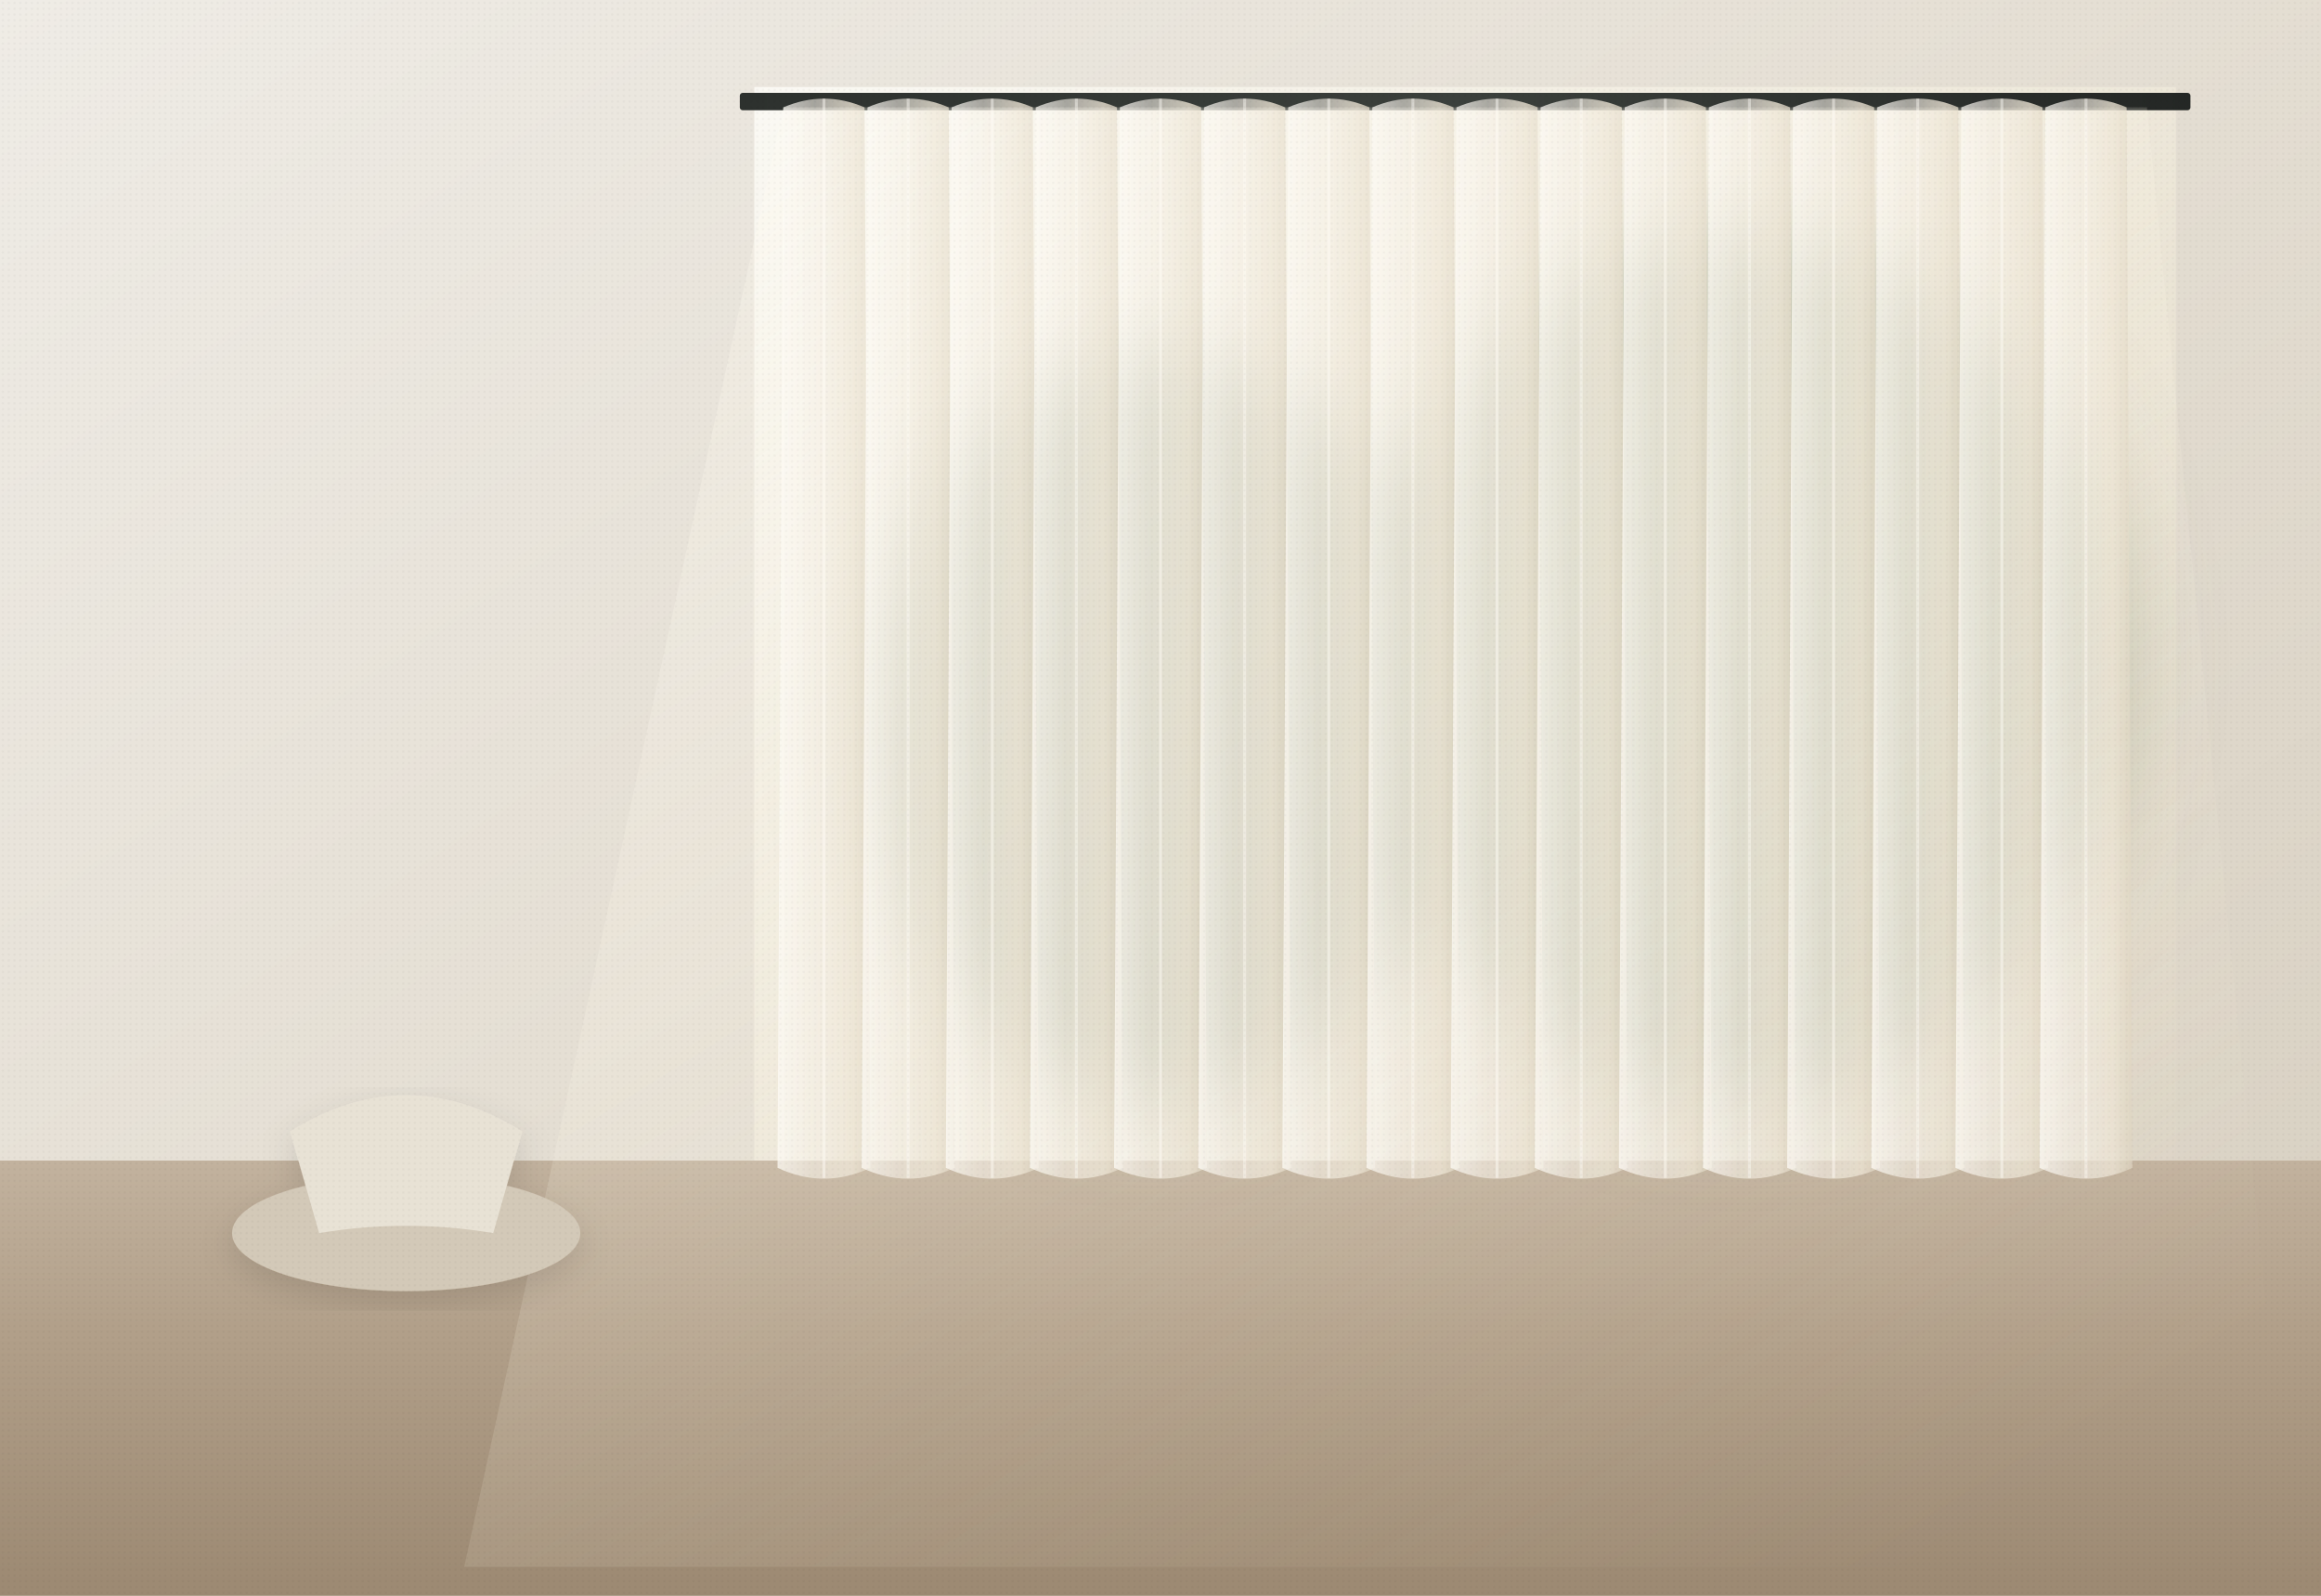
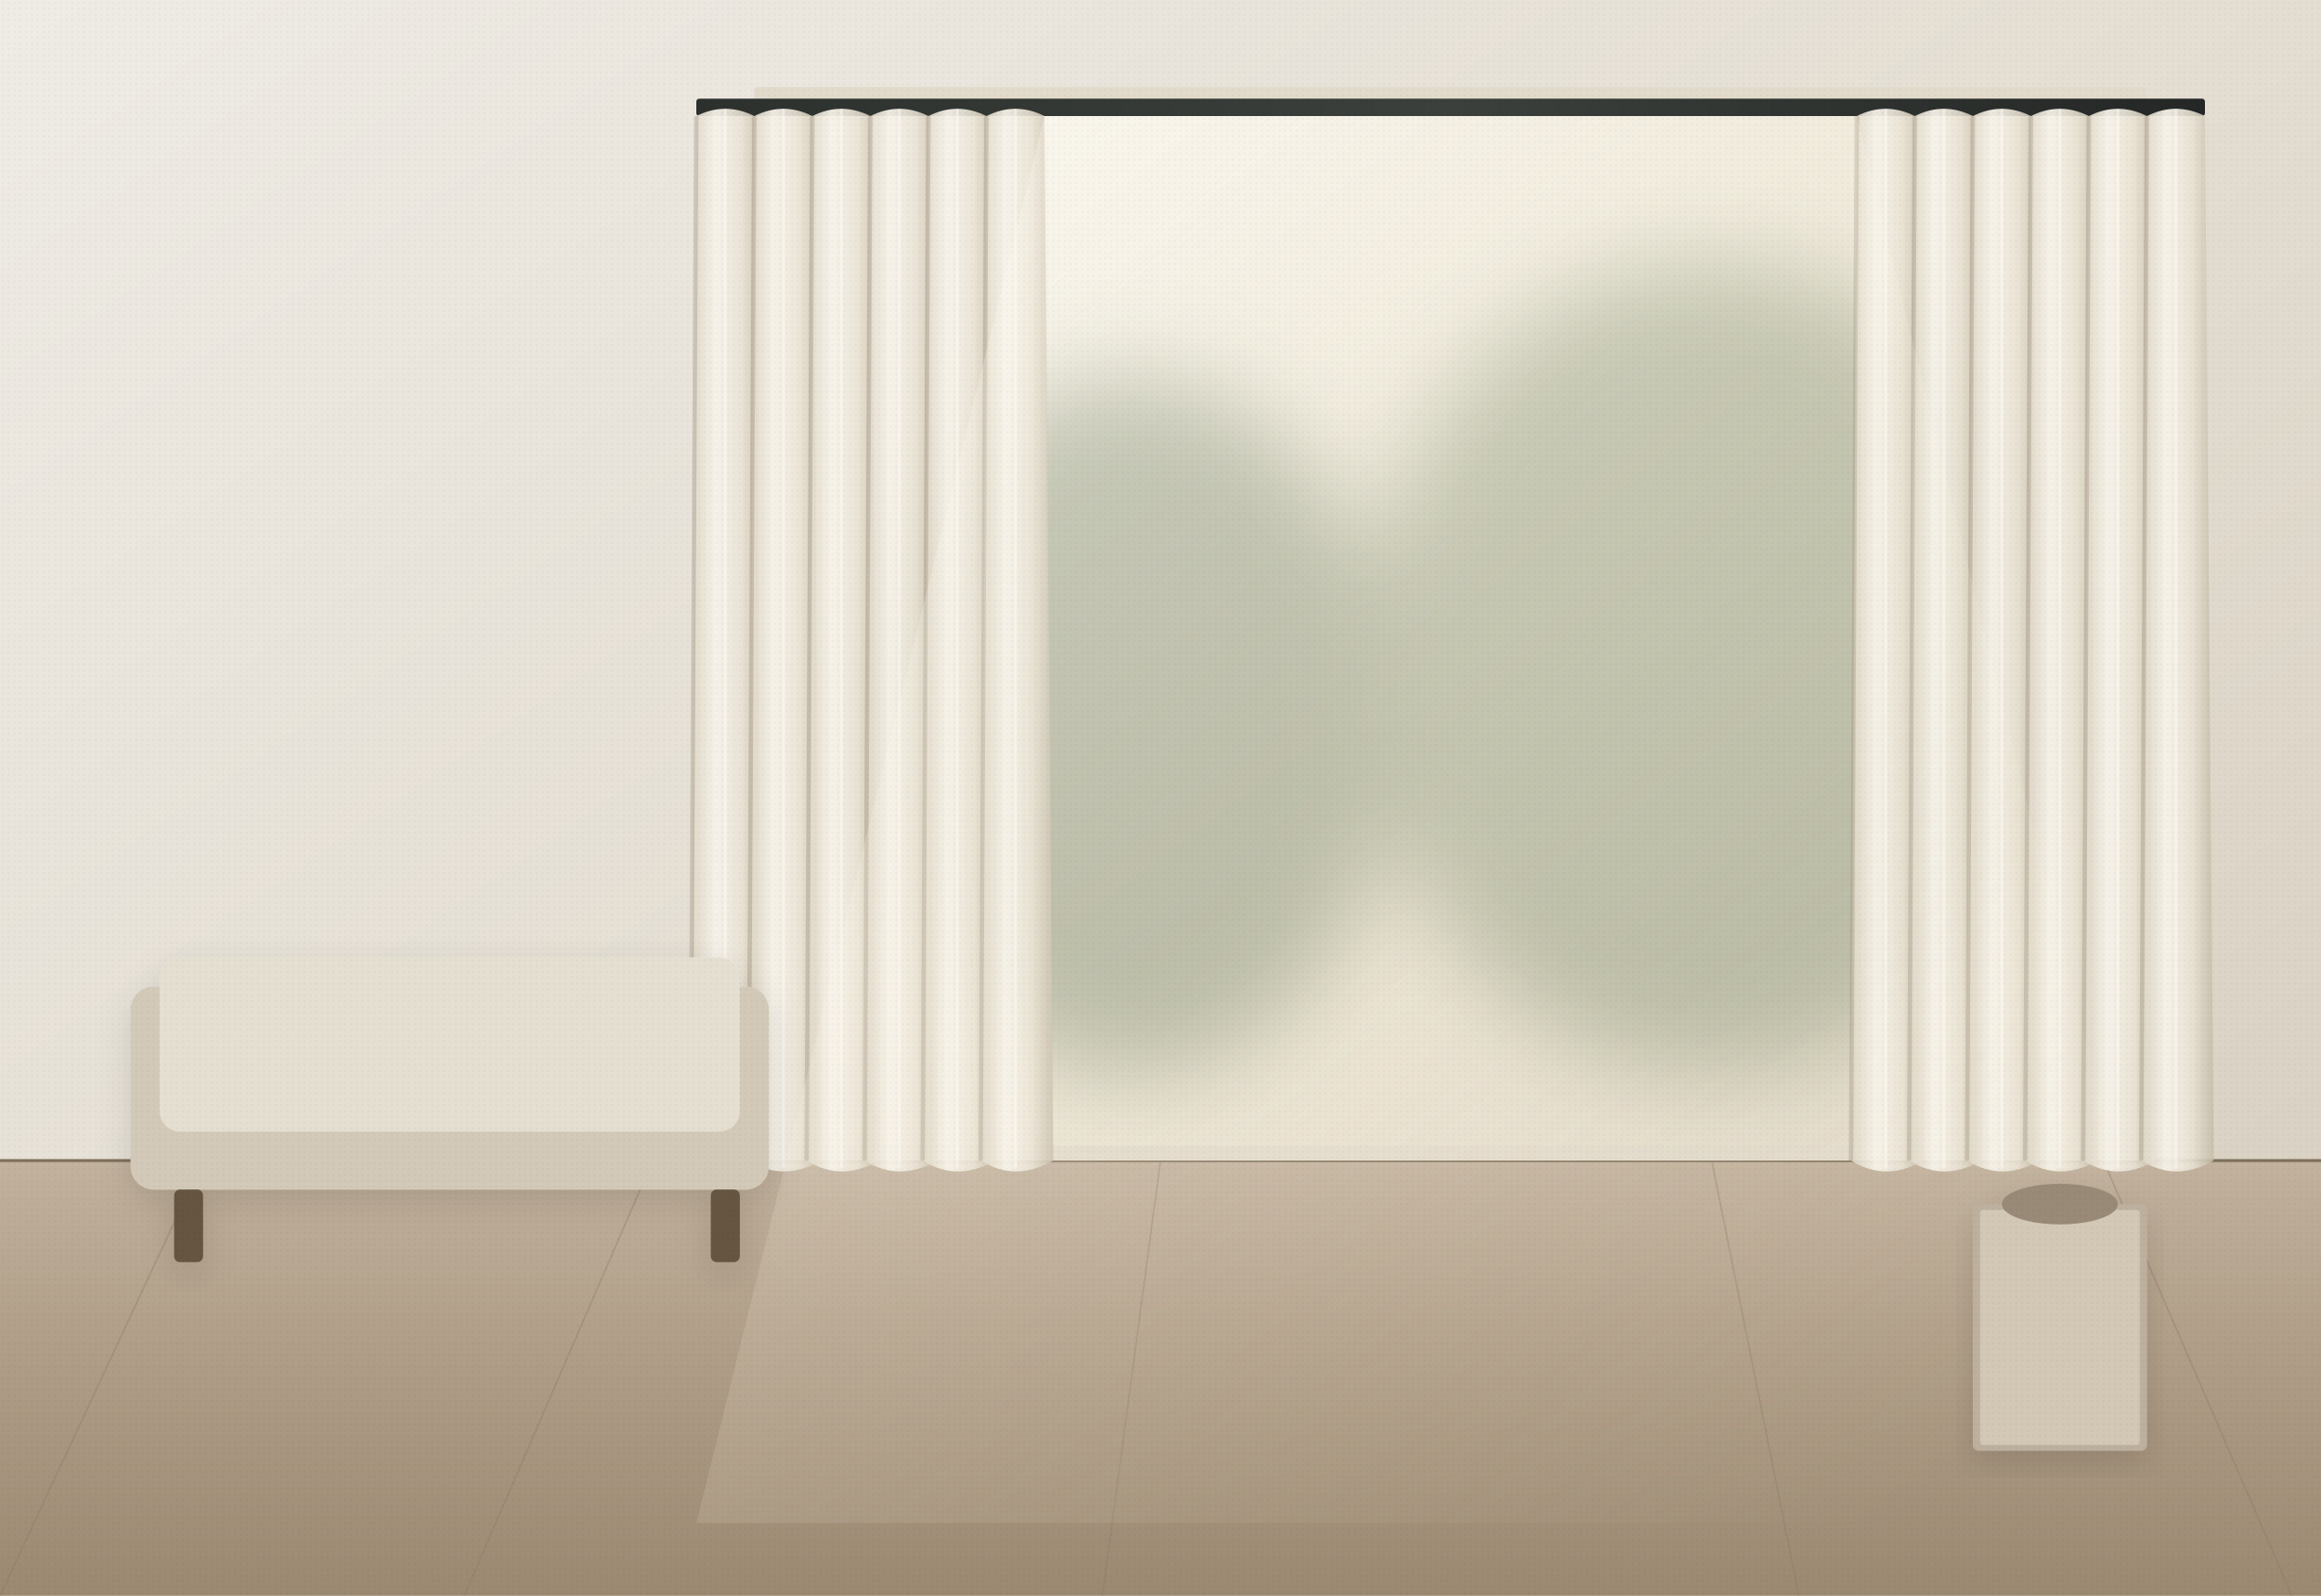
<svg xmlns="http://www.w3.org/2000/svg" width="1600" height="1100" viewBox="0 0 1600 1100">
  <defs>
    <linearGradient id="warmWall" x1="0%" y1="0%" x2="100%" y2="100%">
      <stop offset="0%" stop-color="#EFECE6" />
      <stop offset="45%" stop-color="#E5DFD4" />
      <stop offset="100%" stop-color="#D6CEBF" />
    </linearGradient>
    <linearGradient id="woodFloor" x1="0%" y1="0%" x2="0%" y2="100%">
      <stop offset="0%" stop-color="#C2B29E" />
      <stop offset="40%" stop-color="#B19F89" />
      <stop offset="100%" stop-color="#9C8972" />
    </linearGradient>
    <linearGradient id="windowLight" x1="0%" y1="0%" x2="100%" y2="100%">
      <stop offset="0%" stop-color="#FDFCF7" stop-opacity="0.85" />
      <stop offset="60%" stop-color="#F4EEDB" stop-opacity="0.45" />
      <stop offset="100%" stop-color="#E8DEC8" stop-opacity="0.1" />
    </linearGradient>
    <linearGradient id="sunbeam" x1="0%" y1="0%" x2="80%" y2="100%">
      <stop offset="0%" stop-color="#FFFDF5" stop-opacity="0.32" />
      <stop offset="60%" stop-color="#FFF8E7" stop-opacity="0.12" />
      <stop offset="100%" stop-color="#FFF5D6" stop-opacity="0" />
    </linearGradient>
    <linearGradient id="steelMullion" x1="0%" y1="0%" x2="100%" y2="0%">
      <stop offset="0%" stop-color="#2D312E" />
      <stop offset="50%" stop-color="#3B403C" />
      <stop offset="100%" stop-color="#242725" />
    </linearGradient>
    <linearGradient id="softLinen" x1="0%" y1="0%" x2="100%" y2="0%">
      <stop offset="0%" stop-color="#DFD8CB" />
      <stop offset="50%" stop-color="#EDE7DC" />
      <stop offset="100%" stop-color="#D8D0C1" />
    </linearGradient>
    <linearGradient id="darkLinen" x1="0%" y1="0%" x2="100%" y2="0%">
      <stop offset="0%" stop-color="#565B54" />
      <stop offset="50%" stop-color="#676D65" />
      <stop offset="100%" stop-color="#4C504A" />
    </linearGradient>
    <linearGradient id="sheerFabric" x1="0%" y1="0%" x2="0%" y2="100%">
      <stop offset="0%" stop-color="#FAF8F2" stop-opacity="0.75" />
      <stop offset="50%" stop-color="#F2EDE2" stop-opacity="0.6" />
      <stop offset="100%" stop-color="#EBE3D3" stop-opacity="0.75" />
    </linearGradient>
    <filter id="softBlur" x="-20%" y="-20%" width="140%" height="140%">
      <feGaussianBlur stdDeviation="16" />
    </filter>
    <filter id="deepBlur" x="-30%" y="-30%" width="160%" height="160%">
      <feGaussianBlur stdDeviation="32" />
    </filter>
    <filter id="gentleShadow" x="-10%" y="-10%" width="120%" height="120%">
      <feDropShadow dx="0" dy="8" stdDeviation="12" flood-color="#1D211F" flood-opacity="0.12" />
    </filter>
    <pattern id="weavePattern" width="6" height="6" patternUnits="userSpaceOnUse">
      <path d="M0 3h6 M3 0v6" stroke="#9C9281" stroke-width="0.75" stroke-opacity="0.18" />
    </pattern>
    <pattern id="microGrain" width="4" height="4" patternUnits="userSpaceOnUse">
      <circle cx="2" cy="2" r="0.8" fill="#1D211F" fill-opacity="0.03" />
    </pattern>
-     <linearGradient id="sheerFlow" x1="0%" y1="0%" x2="100%" y2="0%">
-       <stop offset="0%" stop-color="#FDFBF7" stop-opacity="0.75" />
-       <stop offset="40%" stop-color="#F4EFE6" stop-opacity="0.6" />
-       <stop offset="80%" stop-color="#EBE3D3" stop-opacity="0.8" />
-       <stop offset="100%" stop-color="#DDD3C0" stop-opacity="0.7" />
+     <linearGradient id="sheerDrape" x1="0%" y1="0%" x2="100%" y2="0%">
+       <stop offset="0%" stop-color="#DDD5C4" stop-opacity="0.85" />
+       <stop offset="35%" stop-color="#F7F3EA" stop-opacity="0.95" />
+       <stop offset="70%" stop-color="#EAE3D5" stop-opacity="0.88" />
+       <stop offset="100%" stop-color="#C5BBA7" stop-opacity="0.85" />
    </linearGradient>
  </defs>
  <rect width="1600" height="1100" fill="url(#warmWall)" />
  <path d="M0 800 L1600 800 L1600 1100 L0 1100 Z" fill="url(#woodFloor)" />
-   <rect x="520" y="60" width="980" height="740" fill="url(#windowLight)" />
-   <g filter="url(#deepBlur)" opacity="0.5">
-     <ellipse cx="800" cy="500" rx="200" ry="260" fill="#717E63" />
-     <ellipse cx="1200" cy="460" rx="260" ry="300" fill="#828F72" />
+   <line x1="0" y1="800" x2="1600" y2="800" stroke="#7E6F5A" stroke-width="2" />
+   <path d="M140 800 L0 1100 M450 800 L320 1100 M800 800 L760 1100 M1180 800 L1240 1100 M1450 800 L1580 1100" stroke="#8A7A64" stroke-width="1.2" stroke-opacity="0.35" />
+   <rect x="520" y="60" width="960" height="740" fill="#E2DACB" rx="2" />
+   <rect x="540" y="80" width="920" height="710" fill="url(#windowLight)" />
+   <g filter="url(#deepBlur)" opacity="0.45">
+     <ellipse cx="780" cy="500" rx="180" ry="240" fill="#6B785D" />
+     <ellipse cx="1180" cy="460" rx="240" ry="280" fill="#7D8A6D" />
  </g>
-   <rect x="510" y="64" width="1000" height="12" fill="url(#steelMullion)" rx="2" />
-   <path d="M540 74 Q568 62 596 74 L600 805 Q568 820 536 805 Z" fill="url(#sheerFlow)" />
-   <path d="M568 68 L568 812" stroke="#FFFDF8" stroke-width="2" stroke-opacity="0.45" fill="none" />
-   <path d="M598 74 Q626 62 654 74 L658 805 Q626 820 594 805 Z" fill="url(#sheerFlow)" />
-   <path d="M626 68 L626 812" stroke="#FFFDF8" stroke-width="2" stroke-opacity="0.45" fill="none" />
-   <path d="M656 74 Q684 62 712 74 L716 805 Q684 820 652 805 Z" fill="url(#sheerFlow)" />
-   <path d="M684 68 L684 812" stroke="#FFFDF8" stroke-width="2" stroke-opacity="0.45" fill="none" />
-   <path d="M714 74 Q742 62 770 74 L774 805 Q742 820 710 805 Z" fill="url(#sheerFlow)" />
-   <path d="M742 68 L742 812" stroke="#FFFDF8" stroke-width="2" stroke-opacity="0.45" fill="none" />
-   <path d="M772 74 Q800 62 828 74 L832 805 Q800 820 768 805 Z" fill="url(#sheerFlow)" />
-   <path d="M800 68 L800 812" stroke="#FFFDF8" stroke-width="2" stroke-opacity="0.45" fill="none" />
-   <path d="M830 74 Q858 62 886 74 L890 805 Q858 820 826 805 Z" fill="url(#sheerFlow)" />
-   <path d="M858 68 L858 812" stroke="#FFFDF8" stroke-width="2" stroke-opacity="0.45" fill="none" />
-   <path d="M888 74 Q916 62 944 74 L948 805 Q916 820 884 805 Z" fill="url(#sheerFlow)" />
-   <path d="M916 68 L916 812" stroke="#FFFDF8" stroke-width="2" stroke-opacity="0.45" fill="none" />
-   <path d="M946 74 Q974 62 1002 74 L1006 805 Q974 820 942 805 Z" fill="url(#sheerFlow)" />
-   <path d="M974 68 L974 812" stroke="#FFFDF8" stroke-width="2" stroke-opacity="0.45" fill="none" />
-   <path d="M1004 74 Q1032 62 1060 74 L1064 805 Q1032 820 1000 805 Z" fill="url(#sheerFlow)" />
-   <path d="M1032 68 L1032 812" stroke="#FFFDF8" stroke-width="2" stroke-opacity="0.45" fill="none" />
-   <path d="M1062 74 Q1090 62 1118 74 L1122 805 Q1090 820 1058 805 Z" fill="url(#sheerFlow)" />
-   <path d="M1090 68 L1090 812" stroke="#FFFDF8" stroke-width="2" stroke-opacity="0.45" fill="none" />
-   <path d="M1120 74 Q1148 62 1176 74 L1180 805 Q1148 820 1116 805 Z" fill="url(#sheerFlow)" />
-   <path d="M1148 68 L1148 812" stroke="#FFFDF8" stroke-width="2" stroke-opacity="0.45" fill="none" />
-   <path d="M1178 74 Q1206 62 1234 74 L1238 805 Q1206 820 1174 805 Z" fill="url(#sheerFlow)" />
-   <path d="M1206 68 L1206 812" stroke="#FFFDF8" stroke-width="2" stroke-opacity="0.45" fill="none" />
-   <path d="M1236 74 Q1264 62 1292 74 L1296 805 Q1264 820 1232 805 Z" fill="url(#sheerFlow)" />
-   <path d="M1264 68 L1264 812" stroke="#FFFDF8" stroke-width="2" stroke-opacity="0.45" fill="none" />
-   <path d="M1294 74 Q1322 62 1350 74 L1354 805 Q1322 820 1290 805 Z" fill="url(#sheerFlow)" />
-   <path d="M1322 68 L1322 812" stroke="#FFFDF8" stroke-width="2" stroke-opacity="0.45" fill="none" />
-   <path d="M1352 74 Q1380 62 1408 74 L1412 805 Q1380 820 1348 805 Z" fill="url(#sheerFlow)" />
-   <path d="M1380 68 L1380 812" stroke="#FFFDF8" stroke-width="2" stroke-opacity="0.45" fill="none" />
-   <path d="M1410 74 Q1438 62 1466 74 L1470 805 Q1438 820 1406 805 Z" fill="url(#sheerFlow)" />
-   <path d="M1438 68 L1438 812" stroke="#FFFDF8" stroke-width="2" stroke-opacity="0.45" fill="none" />
-   <polygon points="540,74 1480,74 1580,1080 320,1080" fill="url(#sunbeam)" />
+   <rect x="480" y="68" width="1040" height="12" fill="url(#steelMullion)" rx="2" />
+   <path d="M480 80 Q500 70 520 80 L526 800 Q500 815 476 800 Z" fill="url(#sheerDrape)" />
+   <path d="M500 75 L500 805" stroke="#FFFDF8" stroke-width="2" stroke-opacity="0.4" fill="none" />
+   <path d="M480 80 L476 800" stroke="#8A7E6B" stroke-width="3" stroke-opacity="0.3" fill="none" />
+   <path d="M520 80 Q540 70 560 80 L566 800 Q540 815 516 800 Z" fill="url(#sheerDrape)" />
+   <path d="M540 75 L540 805" stroke="#FFFDF8" stroke-width="2" stroke-opacity="0.4" fill="none" />
+   <path d="M520 80 L516 800" stroke="#8A7E6B" stroke-width="3" stroke-opacity="0.3" fill="none" />
+   <path d="M560 80 Q580 70 600 80 L606 800 Q580 815 556 800 Z" fill="url(#sheerDrape)" />
+   <path d="M580 75 L580 805" stroke="#FFFDF8" stroke-width="2" stroke-opacity="0.4" fill="none" />
+   <path d="M560 80 L556 800" stroke="#8A7E6B" stroke-width="3" stroke-opacity="0.3" fill="none" />
+   <path d="M600 80 Q620 70 640 80 L646 800 Q620 815 596 800 Z" fill="url(#sheerDrape)" />
+   <path d="M620 75 L620 805" stroke="#FFFDF8" stroke-width="2" stroke-opacity="0.4" fill="none" />
+   <path d="M600 80 L596 800" stroke="#8A7E6B" stroke-width="3" stroke-opacity="0.3" fill="none" />
+   <path d="M640 80 Q660 70 680 80 L686 800 Q660 815 636 800 Z" fill="url(#sheerDrape)" />
+   <path d="M660 75 L660 805" stroke="#FFFDF8" stroke-width="2" stroke-opacity="0.4" fill="none" />
+   <path d="M640 80 L636 800" stroke="#8A7E6B" stroke-width="3" stroke-opacity="0.3" fill="none" />
+   <path d="M680 80 Q700 70 720 80 L726 800 Q700 815 676 800 Z" fill="url(#sheerDrape)" />
+   <path d="M700 75 L700 805" stroke="#FFFDF8" stroke-width="2" stroke-opacity="0.4" fill="none" />
+   <path d="M680 80 L676 800" stroke="#8A7E6B" stroke-width="3" stroke-opacity="0.3" fill="none" />
+   <path d="M1280 80 Q1300 70 1320 80 L1326 800 Q1300 815 1276 800 Z" fill="url(#sheerDrape)" />
+   <path d="M1300 75 L1300 805" stroke="#FFFDF8" stroke-width="2" stroke-opacity="0.4" fill="none" />
+   <path d="M1280 80 L1276 800" stroke="#8A7E6B" stroke-width="3" stroke-opacity="0.3" fill="none" />
+   <path d="M1320 80 Q1340 70 1360 80 L1366 800 Q1340 815 1316 800 Z" fill="url(#sheerDrape)" />
+   <path d="M1340 75 L1340 805" stroke="#FFFDF8" stroke-width="2" stroke-opacity="0.4" fill="none" />
+   <path d="M1320 80 L1316 800" stroke="#8A7E6B" stroke-width="3" stroke-opacity="0.3" fill="none" />
+   <path d="M1360 80 Q1380 70 1400 80 L1406 800 Q1380 815 1356 800 Z" fill="url(#sheerDrape)" />
+   <path d="M1380 75 L1380 805" stroke="#FFFDF8" stroke-width="2" stroke-opacity="0.4" fill="none" />
+   <path d="M1360 80 L1356 800" stroke="#8A7E6B" stroke-width="3" stroke-opacity="0.3" fill="none" />
+   <path d="M1400 80 Q1420 70 1440 80 L1446 800 Q1420 815 1396 800 Z" fill="url(#sheerDrape)" />
+   <path d="M1420 75 L1420 805" stroke="#FFFDF8" stroke-width="2" stroke-opacity="0.4" fill="none" />
+   <path d="M1400 80 L1396 800" stroke="#8A7E6B" stroke-width="3" stroke-opacity="0.3" fill="none" />
+   <path d="M1440 80 Q1460 70 1480 80 L1486 800 Q1460 815 1436 800 Z" fill="url(#sheerDrape)" />
+   <path d="M1460 75 L1460 805" stroke="#FFFDF8" stroke-width="2" stroke-opacity="0.4" fill="none" />
+   <path d="M1440 80 L1436 800" stroke="#8A7E6B" stroke-width="3" stroke-opacity="0.3" fill="none" />
+   <path d="M1480 80 Q1500 70 1520 80 L1526 800 Q1500 815 1476 800 Z" fill="url(#sheerDrape)" />
+   <path d="M1500 75 L1500 805" stroke="#FFFDF8" stroke-width="2" stroke-opacity="0.4" fill="none" />
+   <path d="M1480 80 L1476 800" stroke="#8A7E6B" stroke-width="3" stroke-opacity="0.3" fill="none" />
+   <polygon points="720,80 1280,80 1520,1050 480,1050" fill="url(#sunbeam)" />
  <g filter="url(#gentleShadow)">
-     <ellipse cx="280" cy="850" rx="120" ry="40" fill="#D3C9B8" />
-     <path d="M200 780 Q280 730 360 780 L340 850 Q280 840 220 850 Z" fill="#E8E2D5" />
+     <rect x="90" y="680" width="440" height="140" rx="16" fill="#D3C9B8" />
+     <rect x="110" y="660" width="400" height="120" rx="14" fill="#E5DFD2" />
+     <rect x="120" y="820" width="20" height="50" rx="4" fill="#665440" />
+     <rect x="490" y="820" width="20" height="50" rx="4" fill="#665440" />
+   </g>
+   <g filter="url(#gentleShadow)">
+     <rect x="1360" y="830" width="120" height="170" rx="4" fill="#BDB09E" />
+     <rect x="1365" y="834" width="110" height="162" rx="2" fill="#D3C7B6" />
+     <ellipse cx="1420" cy="830" rx="40" ry="14" fill="#998A77" />
  </g>
  <rect width="1600" height="1100" fill="url(#microGrain)" />
</svg>
